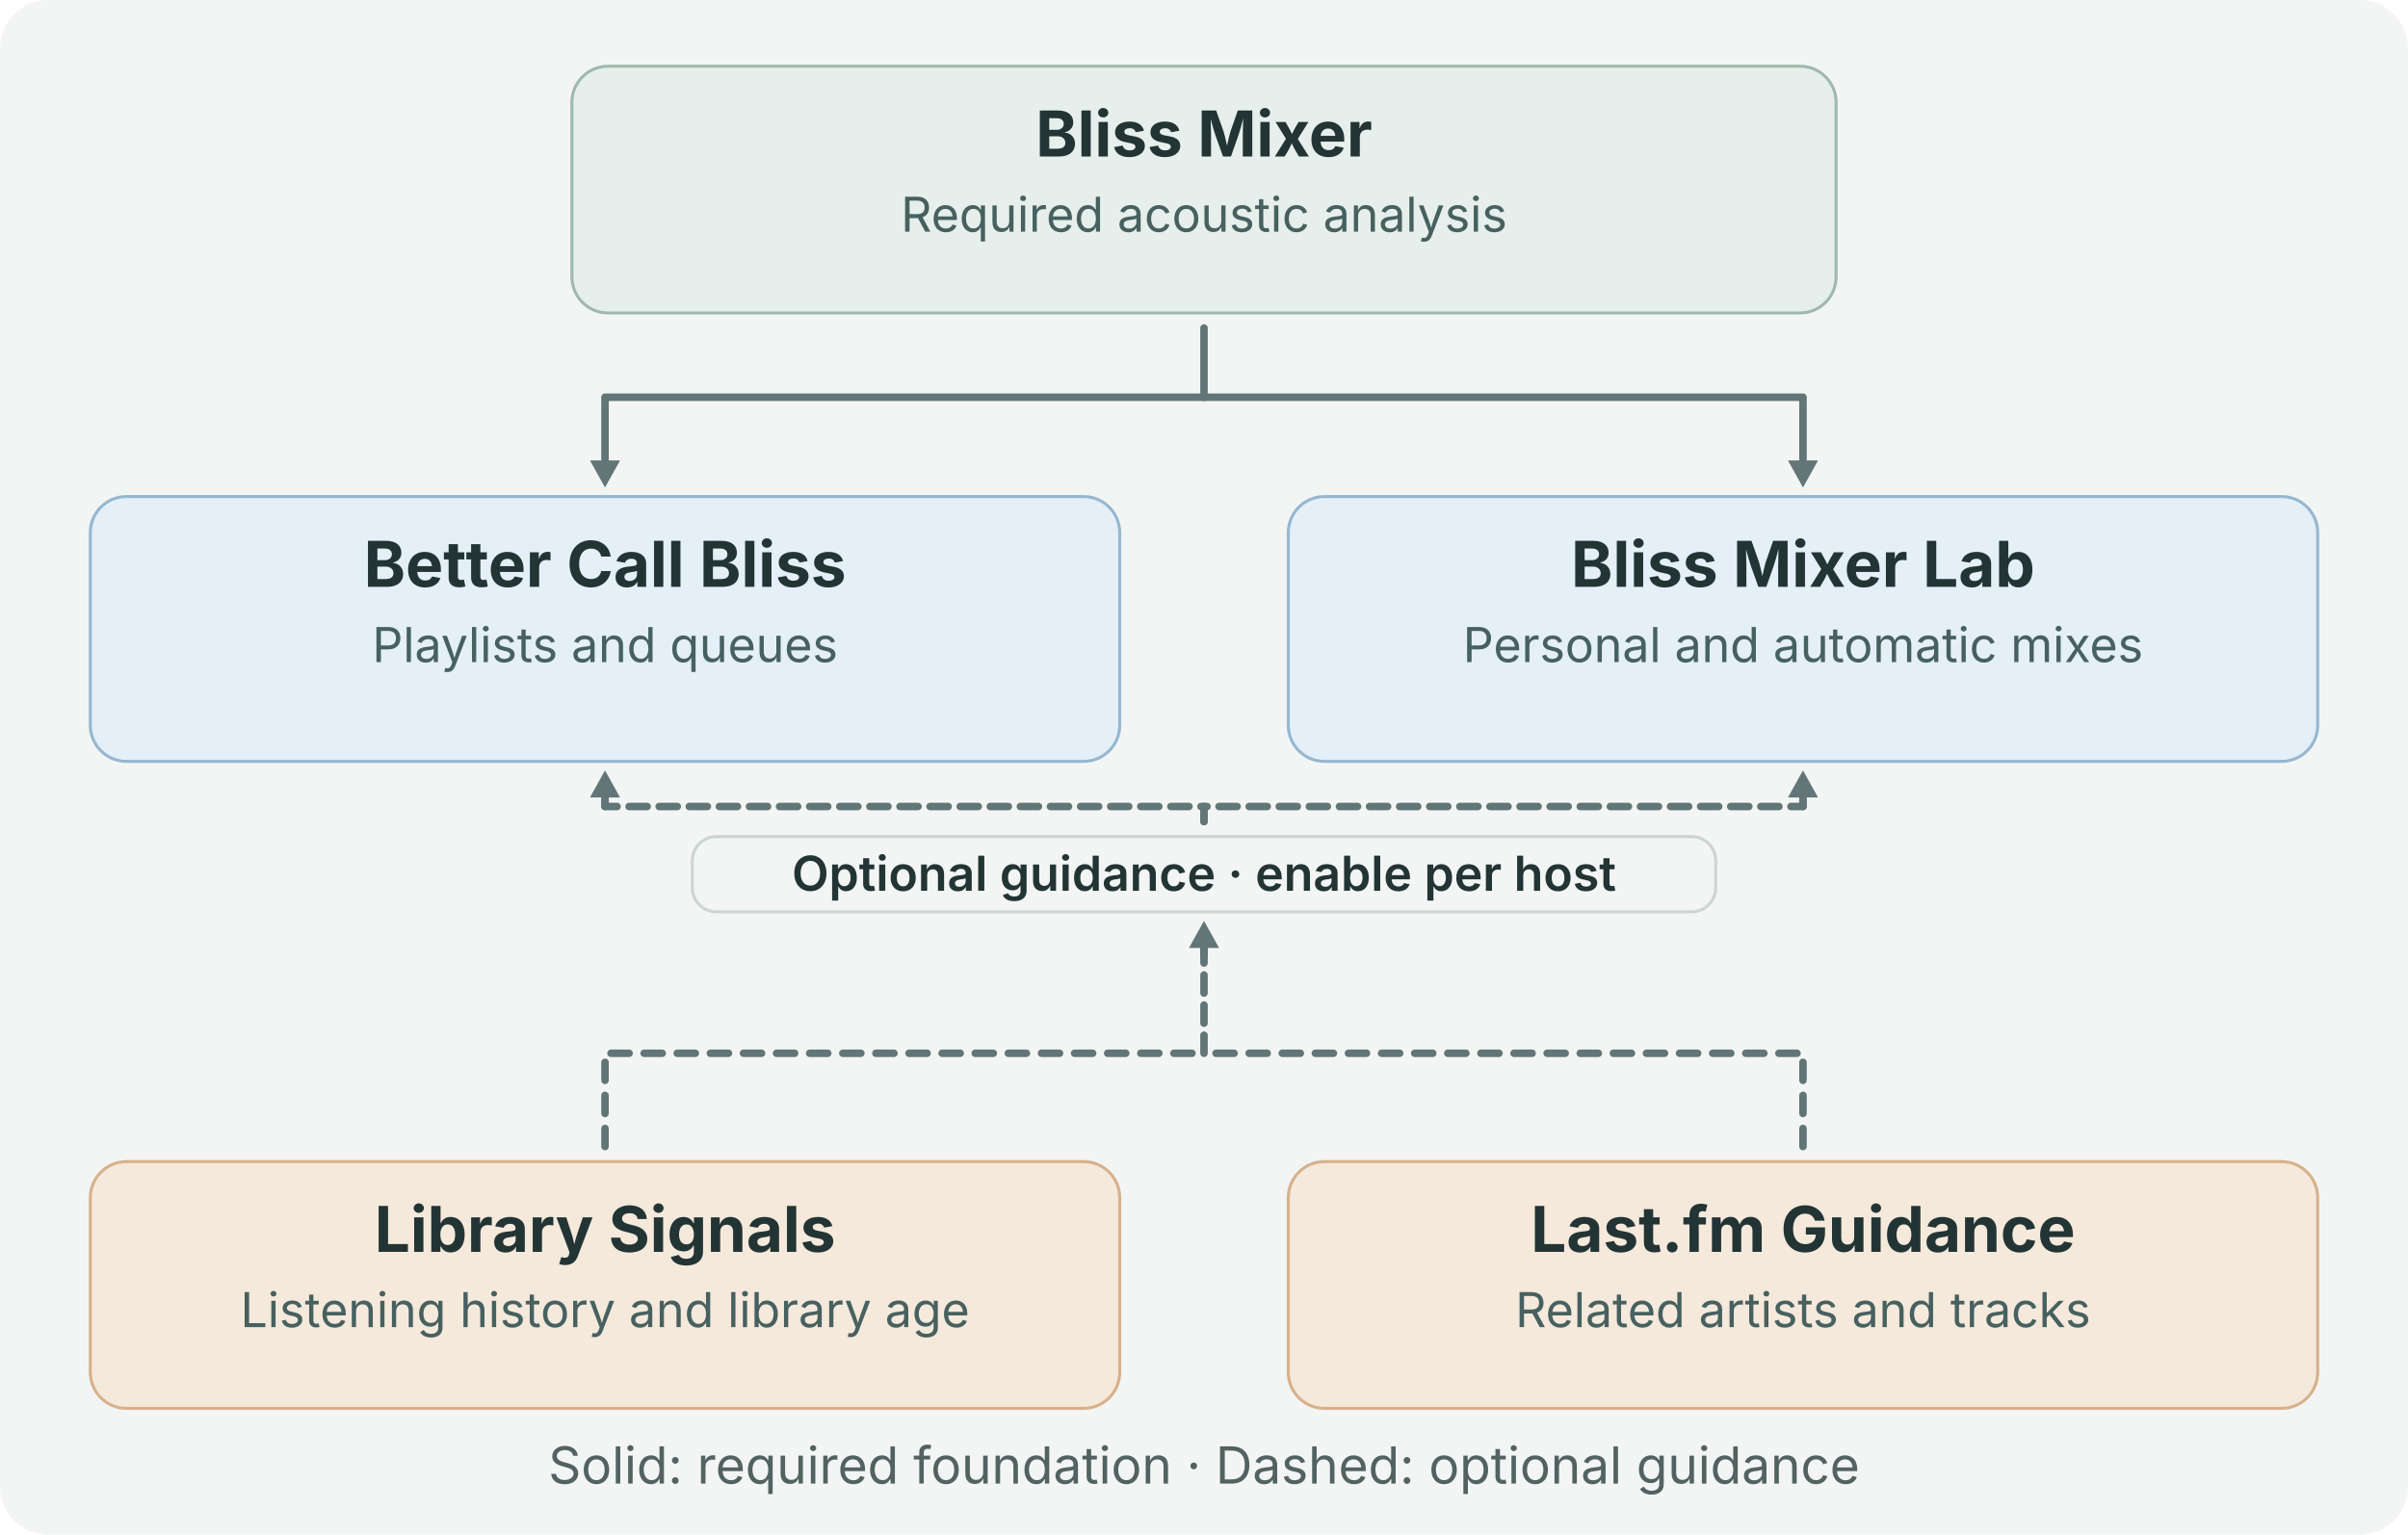
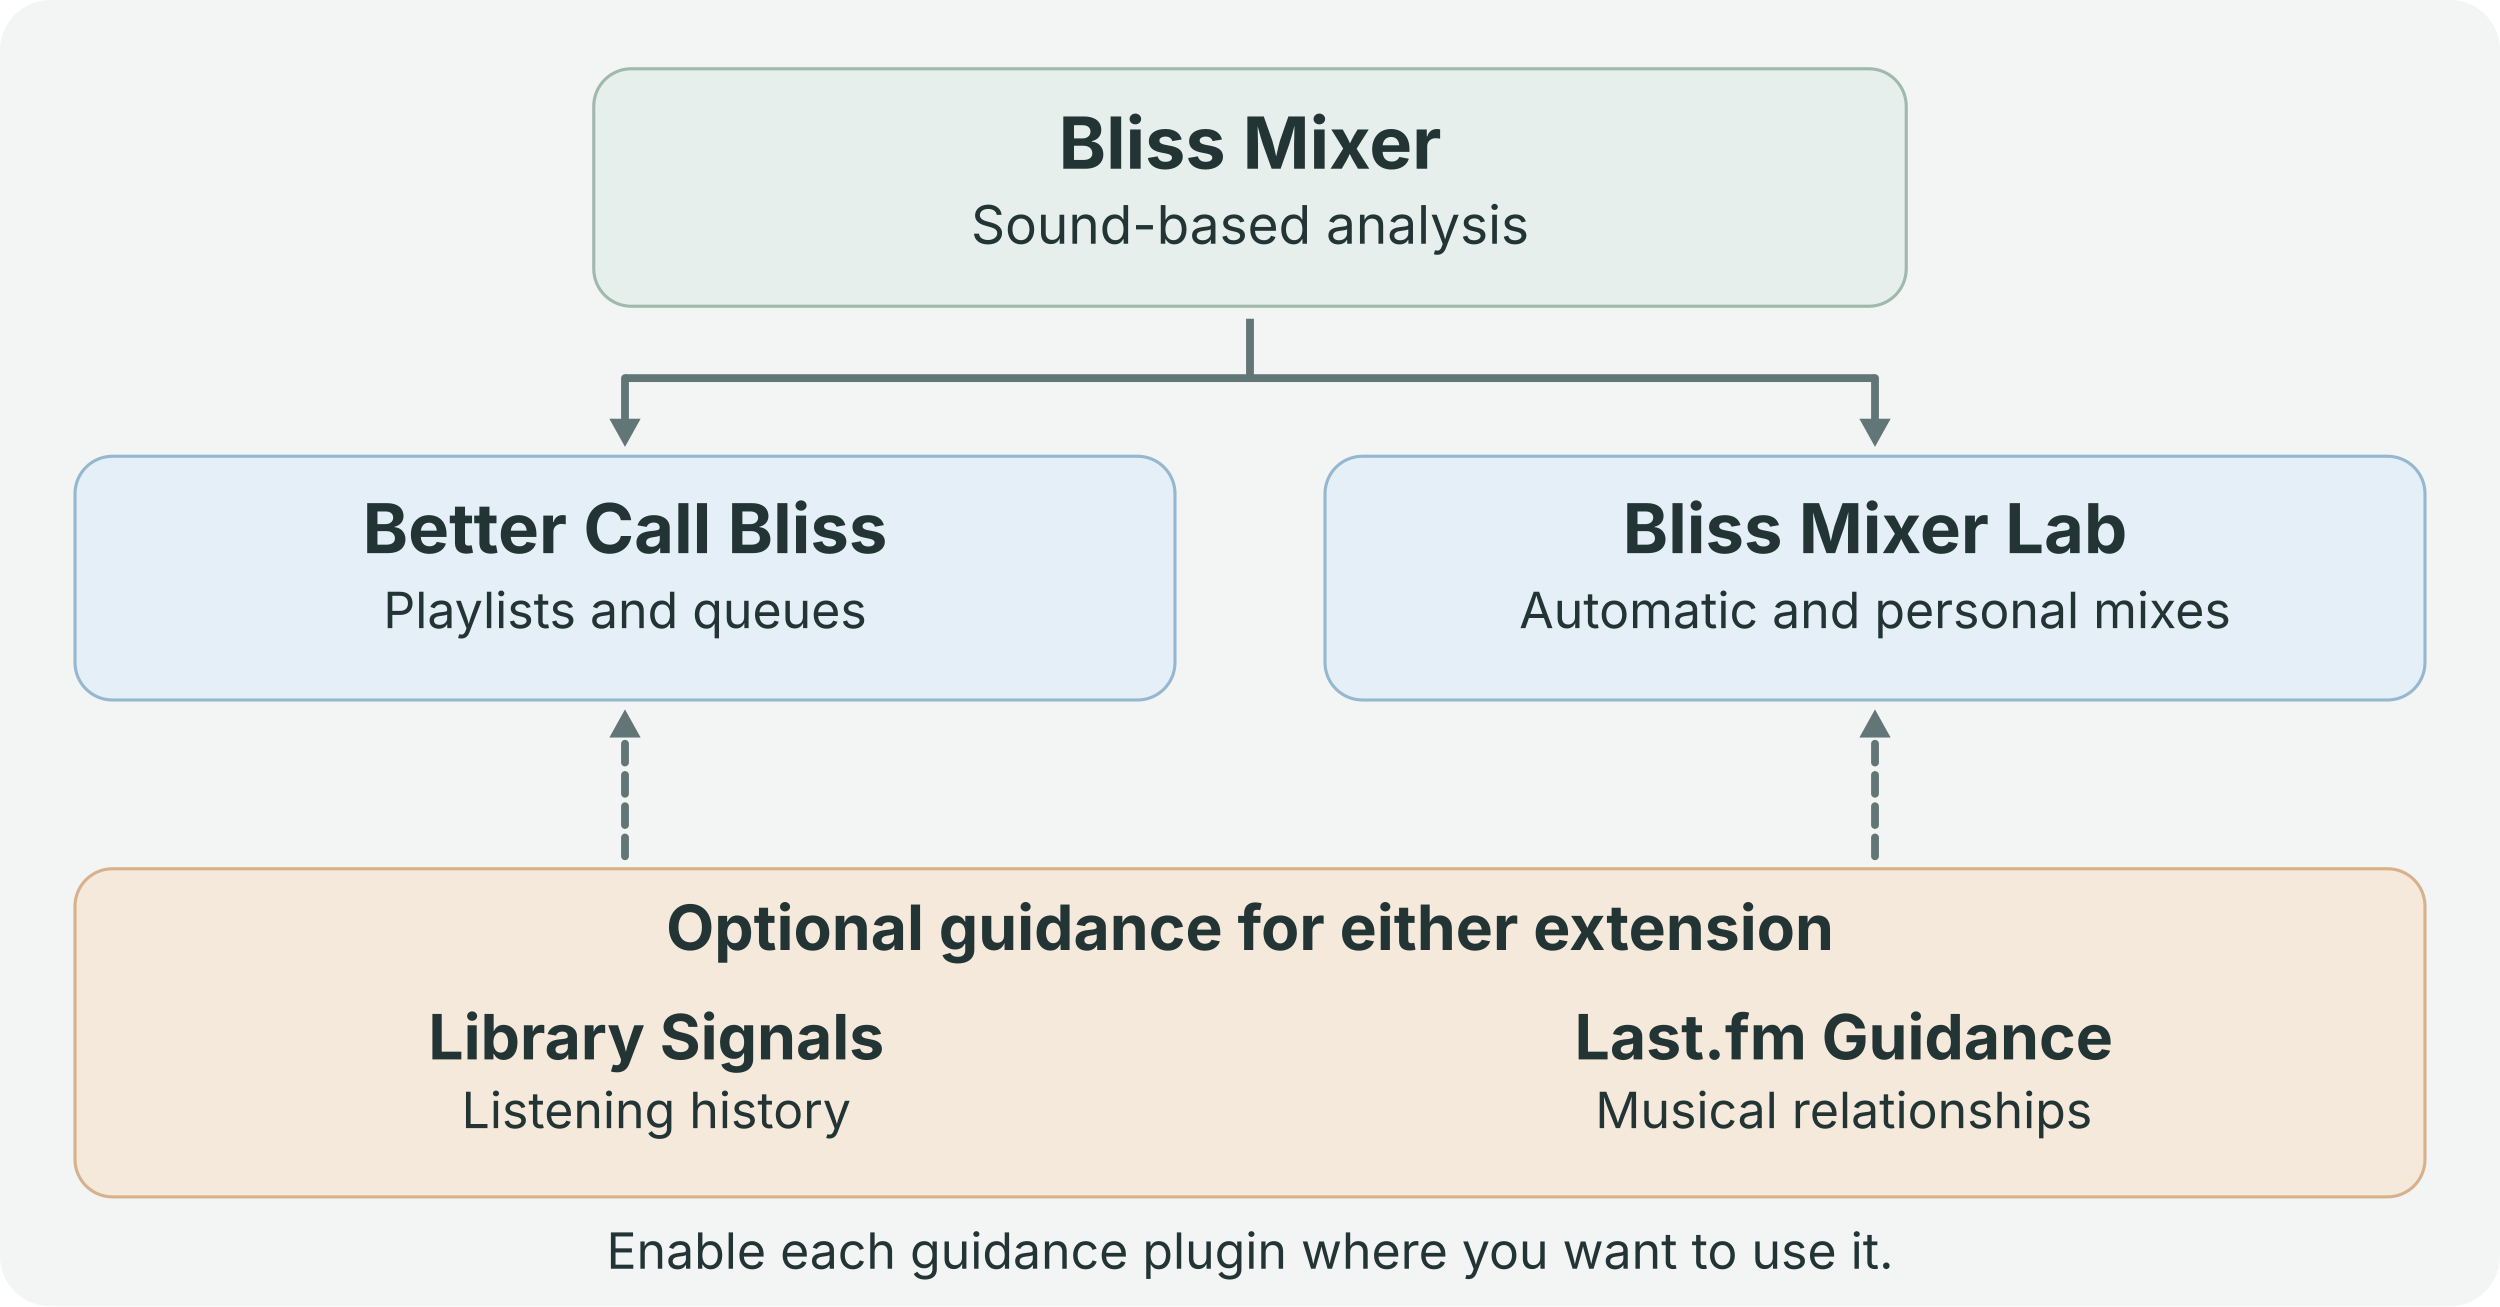
- <svg xmlns="http://www.w3.org/2000/svg" width="800" height="510" viewBox="0 0 800 510" role="img" aria-labelledby="title description">
-   <rect width="800" height="510" rx="16" fill="#f3f5f4" />
-   <g font-family="system-ui, -apple-system, Segoe UI, sans-serif" fill="#233435">
-     <path class="connector" d="M400 109 V132" fill="none" stroke="#627577" stroke-width="2.5" stroke-linejoin="round" stroke-linecap="round" />
-     <g class="connector">
-       <path d="M400 132 H201 V154" fill="none" stroke="#627577" stroke-width="2.5" stroke-linecap="round" stroke-linejoin="round" />
-       <path d="M196 153 L201 162 L206 153 Z" fill="#627577" />
-     </g>
-     <g class="connector">
-       <path d="M400 132 H599 V154" fill="none" stroke="#627577" stroke-width="2.5" stroke-linecap="round" stroke-linejoin="round" />
-       <path d="M594 153 L599 162 L604 153 Z" fill="#627577" />
-     </g>
-     <path class="connector" d="M201 381 V350 H400" fill="none" stroke="#627577" stroke-width="2.5" stroke-linejoin="round" stroke-linecap="round" stroke-dasharray="6 5" />
-     <path class="connector" d="M599 381 V350 H400" fill="none" stroke="#627577" stroke-width="2.5" stroke-linejoin="round" stroke-linecap="round" stroke-dasharray="6 5" />
-     <g class="connector">
-       <path d="M400 350 V314" fill="none" stroke="#627577" stroke-width="2.5" stroke-linecap="round" stroke-linejoin="round" stroke-dasharray="6 4" />
-       <path d="M400 318 L400 314" fill="none" stroke="#627577" stroke-width="2.5" stroke-linecap="round" />
-       <path d="M405 315 L400 306 L395 315 Z" fill="#627577" />
-     </g>
-     <g class="connector">
-       <path d="M400 273 V268 H201 V264" fill="none" stroke="#627577" stroke-width="2.5" stroke-linecap="round" stroke-linejoin="round" stroke-dasharray="6 4" />
-       <path d="M201 268 L201 264" fill="none" stroke="#627577" stroke-width="2.5" stroke-linecap="round" />
-       <path d="M206 265 L201 256 L196 265 Z" fill="#627577" />
-     </g>
-     <g class="connector">
-       <path d="M400 273 V268 H599 V264" fill="none" stroke="#627577" stroke-width="2.5" stroke-linecap="round" stroke-linejoin="round" stroke-dasharray="6 4" />
-       <path d="M599 268 L599 264" fill="none" stroke="#627577" stroke-width="2.5" stroke-linecap="round" />
-       <path d="M604 265 L599 256 L594 265 Z" fill="#627577" />
-     </g>
-     <rect x="190" y="22" width="420" height="82" rx="12" fill="#e6efeb" stroke="#9fb9ad" />
-     <text x="400" y="52" font-size="21" text-anchor="middle" font-weight="650" fill="#233435">Bliss Mixer</text>
-     <text x="400" y="77" font-size="16" text-anchor="middle" font-weight="400" fill="#476060">Required acoustic analysis</text>
-     <rect x="30" y="165" width="342" height="88" rx="12" fill="#e4eff8" stroke="#96b7d0" />
-     <text x="201" y="195" font-size="21" text-anchor="middle" font-weight="650" fill="#233435">Better Call Bliss</text>
-     <text x="201" y="220" font-size="16" text-anchor="middle" font-weight="400" fill="#476060">Playlists and queues</text>
-     <rect x="428" y="165" width="342" height="88" rx="12" fill="#e4eff8" stroke="#96b7d0" />
-     <text x="599" y="195" font-size="21" text-anchor="middle" font-weight="650" fill="#233435">Bliss Mixer Lab</text>
-     <text x="599" y="220" font-size="16" text-anchor="middle" font-weight="400" fill="#476060">Personal and automatic mixes</text>
-     <rect x="230" y="278" width="340" height="25" rx="8" fill="#f3f5f4" stroke="#cbd5d3" />
-     <text x="400" y="296" font-size="16" text-anchor="middle" font-weight="600" fill="#233435">Optional guidance · enable per host</text>
-     <rect x="30" y="386" width="342" height="82" rx="12" fill="#f5e9db" stroke="#d7b18b" />
-     <text x="201" y="416" font-size="21" text-anchor="middle" font-weight="650" fill="#233435">Library Signals</text>
-     <text x="201" y="441" font-size="16" text-anchor="middle" font-weight="400" fill="#476060">Listening history and library age</text>
-     <rect x="428" y="386" width="342" height="82" rx="12" fill="#f5e9db" stroke="#d7b18b" />
-     <text x="599" y="416" font-size="21" text-anchor="middle" font-weight="650" fill="#233435">Last.fm Guidance</text>
-     <text x="599" y="441" font-size="16" text-anchor="middle" font-weight="400" fill="#476060">Related artists and tracks</text>
-     <text x="400" y="493" font-size="17" text-anchor="middle" font-weight="400" fill="#526261">Solid: required foundation   ·   Dashed: optional guidance</text>
+ <svg xmlns="http://www.w3.org/2000/svg" width="800" height="418" viewBox="0 0 800 418" role="img" aria-labelledby="title description">
+   <rect width="800" height="418" rx="16" fill="#f3f5f4" />
+   <g font-family="system-ui, -apple-system, Segoe UI, sans-serif">
+     <rect x="190" y="22" width="420" height="76" rx="12" fill="#e6efeb" stroke="#9fb9ad" />
+     <text x="400" y="54" font-size="23" font-weight="650" text-anchor="middle" fill="#233435">Bliss Mixer</text>
+     <text x="400" y="78" font-size="17" font-weight="400" text-anchor="middle" fill="#233435">Sound-based analysis</text>
+     <path d="M400 102 V121 H200 M400 121 H600" stroke="#627577" stroke-width="2.5" fill="none" />
+     <path d="M200 121 V135" fill="none" stroke="#627577" stroke-width="2.5" stroke-linecap="round" stroke-linejoin="round" />
+     <path d="M195 134 L200 143 L205 134 Z" fill="#627577" />
+     <path d="M600 121 V135" fill="none" stroke="#627577" stroke-width="2.5" stroke-linecap="round" stroke-linejoin="round" />
+     <path d="M595 134 L600 143 L605 134 Z" fill="#627577" />
+     <rect x="24" y="146" width="352" height="78" rx="12" fill="#e4eff8" stroke="#96b7d0" />
+     <rect x="424" y="146" width="352" height="78" rx="12" fill="#e4eff8" stroke="#96b7d0" />
+     <text x="200" y="177" font-size="22" font-weight="650" text-anchor="middle" fill="#233435">Better Call Bliss</text>
+     <text x="200" y="201" font-size="16" font-weight="400" text-anchor="middle" fill="#233435">Playlists and queues</text>
+     <text x="600" y="177" font-size="22" font-weight="650" text-anchor="middle" fill="#233435">Bliss Mixer Lab</text>
+     <text x="600" y="201" font-size="16" font-weight="400" text-anchor="middle" fill="#233435">Automatic and personal mixes</text>
+     <path d="M200 274 V235" fill="none" stroke="#627577" stroke-width="2.5" stroke-linecap="round" stroke-linejoin="round" stroke-dasharray="6 4" />
+     <path d="M195 236 L200 227 L205 236 Z" fill="#627577" />
+     <path d="M600 274 V235" fill="none" stroke="#627577" stroke-width="2.5" stroke-linecap="round" stroke-linejoin="round" stroke-dasharray="6 4" />
+     <path d="M595 236 L600 227 L605 236 Z" fill="#627577" />
+     <rect x="24" y="278" width="752" height="105" rx="12" fill="#f5e9db" stroke="#d7b18b" />
+     <text x="400" y="304" font-size="20" font-weight="650" text-anchor="middle" fill="#233435">Optional guidance for either extension</text>
+     <text x="210" y="339" font-size="20" font-weight="650" text-anchor="middle" fill="#233435">Library Signals</text>
+     <text x="210" y="361" font-size="16" font-weight="400" text-anchor="middle" fill="#233435">Listening history</text>
+     <text x="590" y="339" font-size="20" font-weight="650" text-anchor="middle" fill="#233435">Last.fm Guidance</text>
+     <text x="590" y="361" font-size="16" font-weight="400" text-anchor="middle" fill="#233435">Musical relationships</text>
+     <text x="400" y="406" font-size="16" font-weight="400" text-anchor="middle" fill="#233435">Enable each guidance plugin where you want to use it.</text>
  </g>
</svg>
